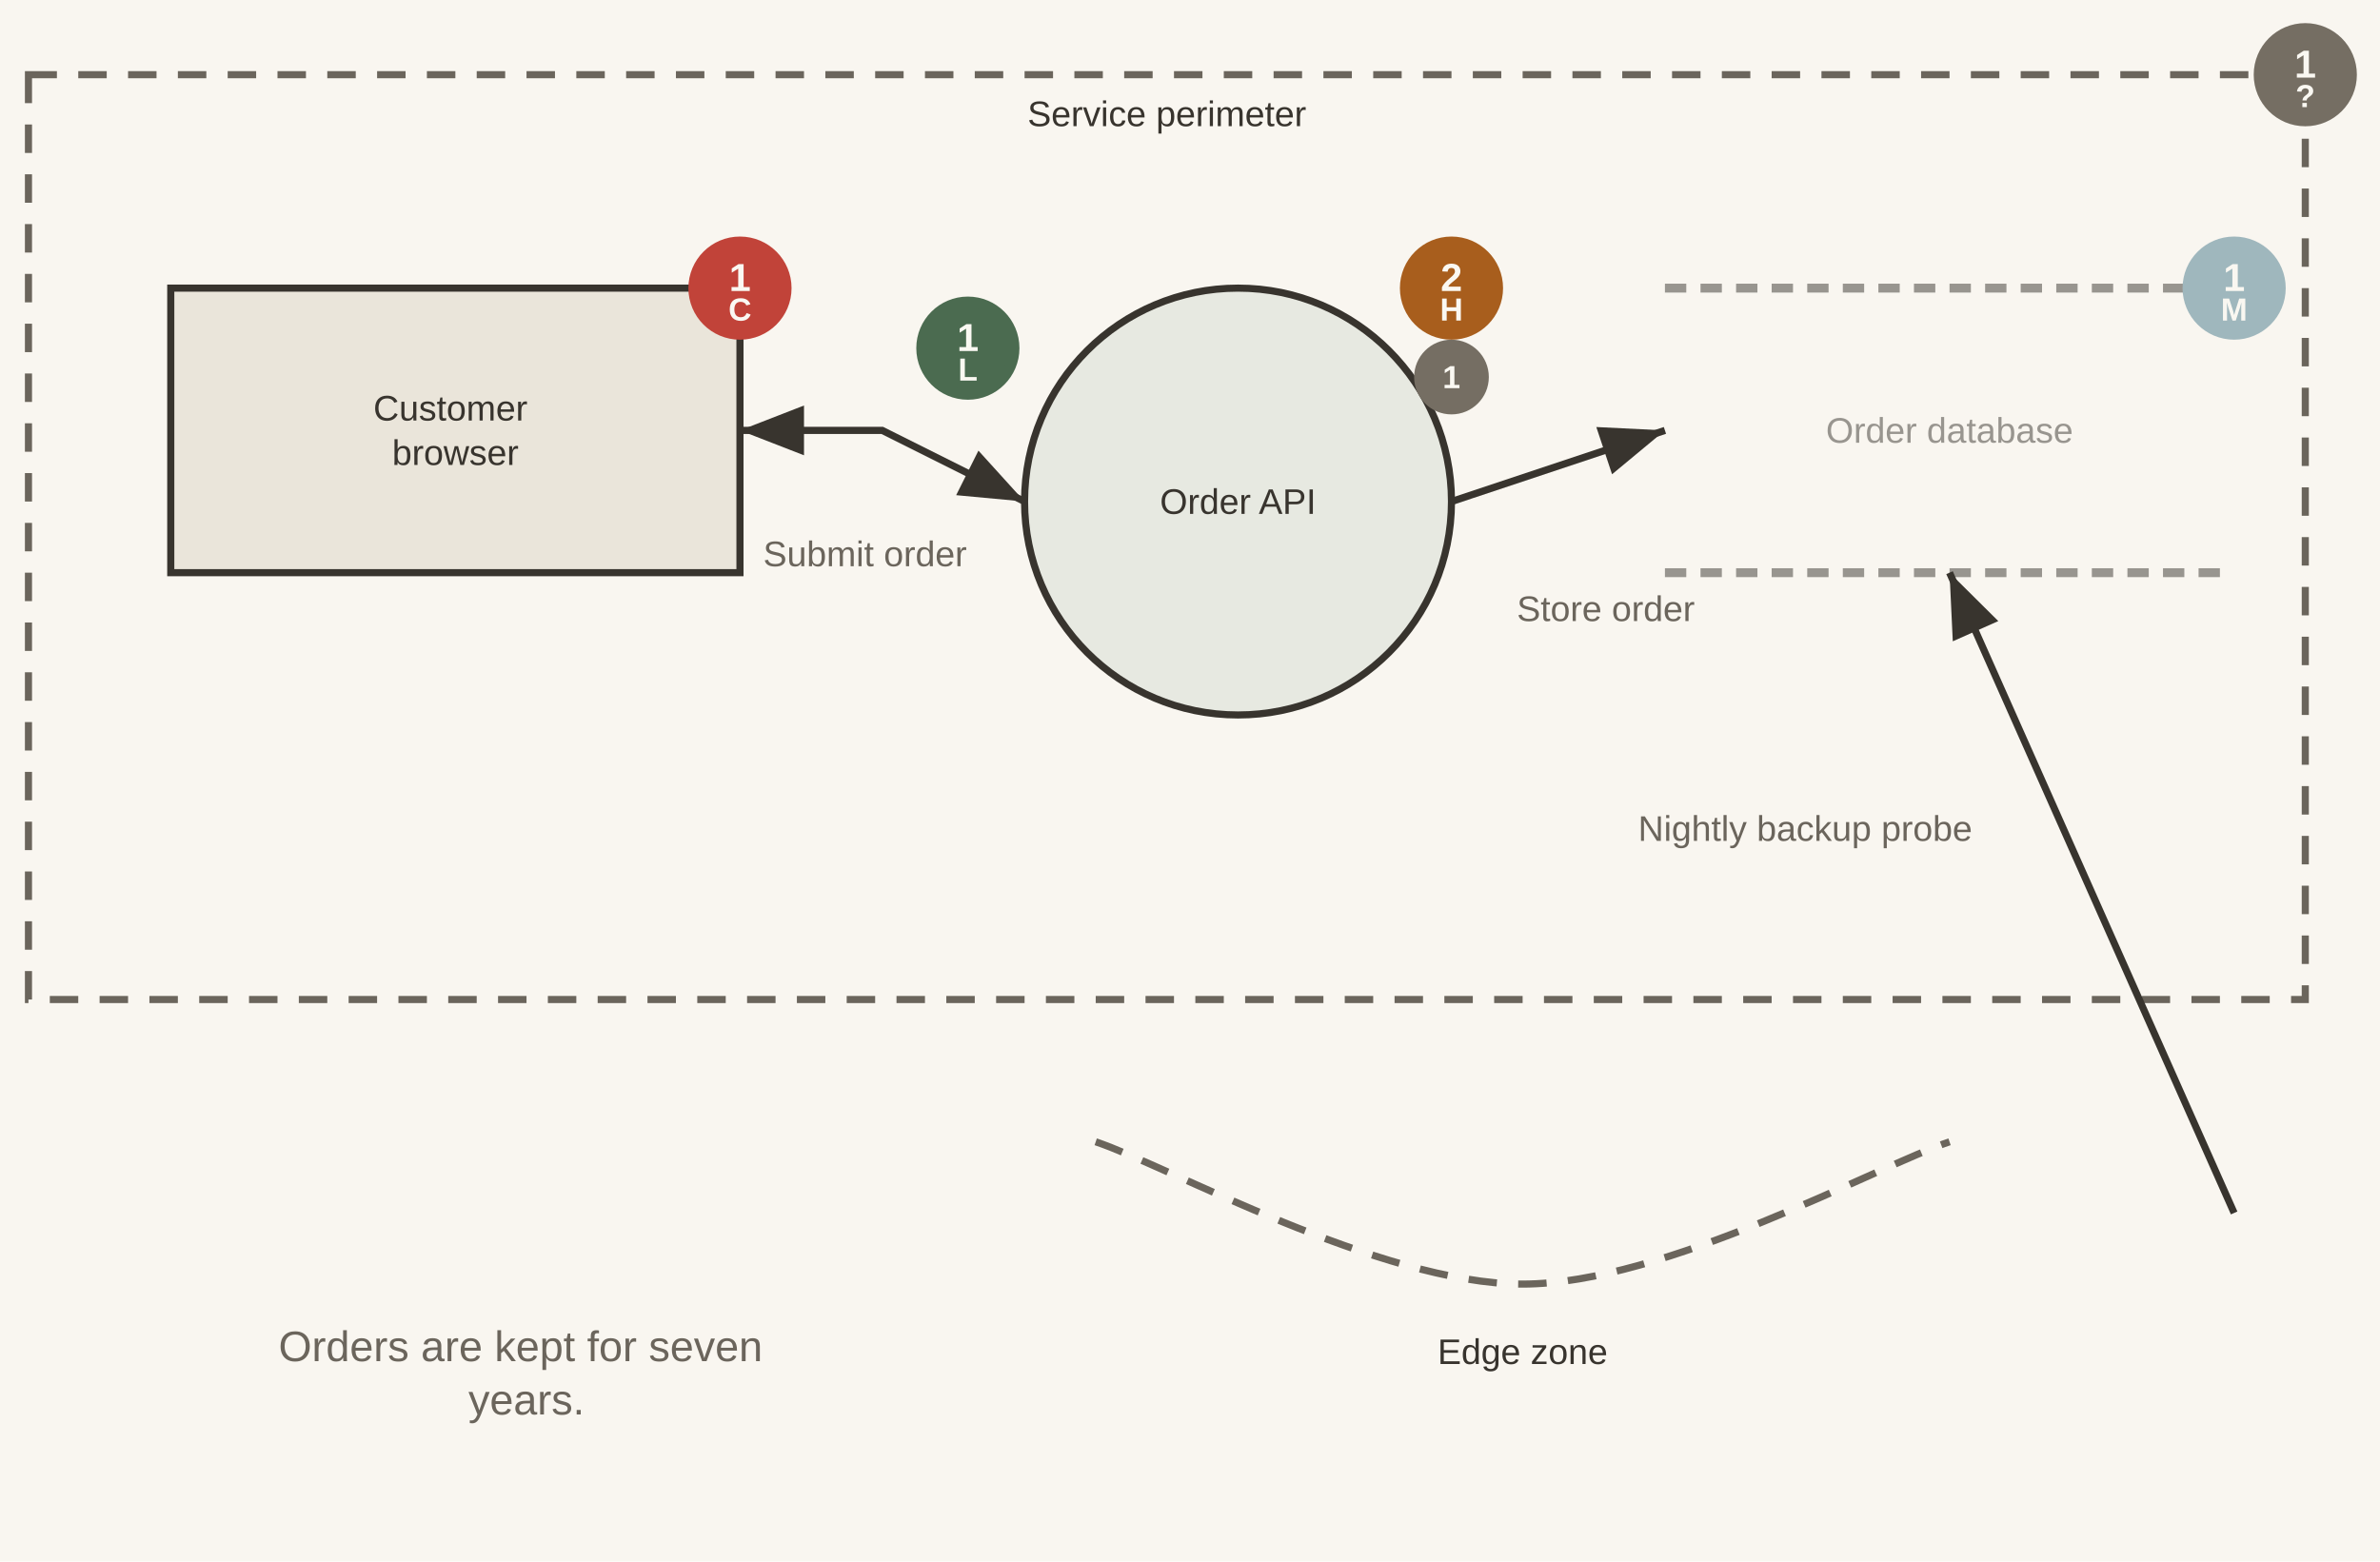
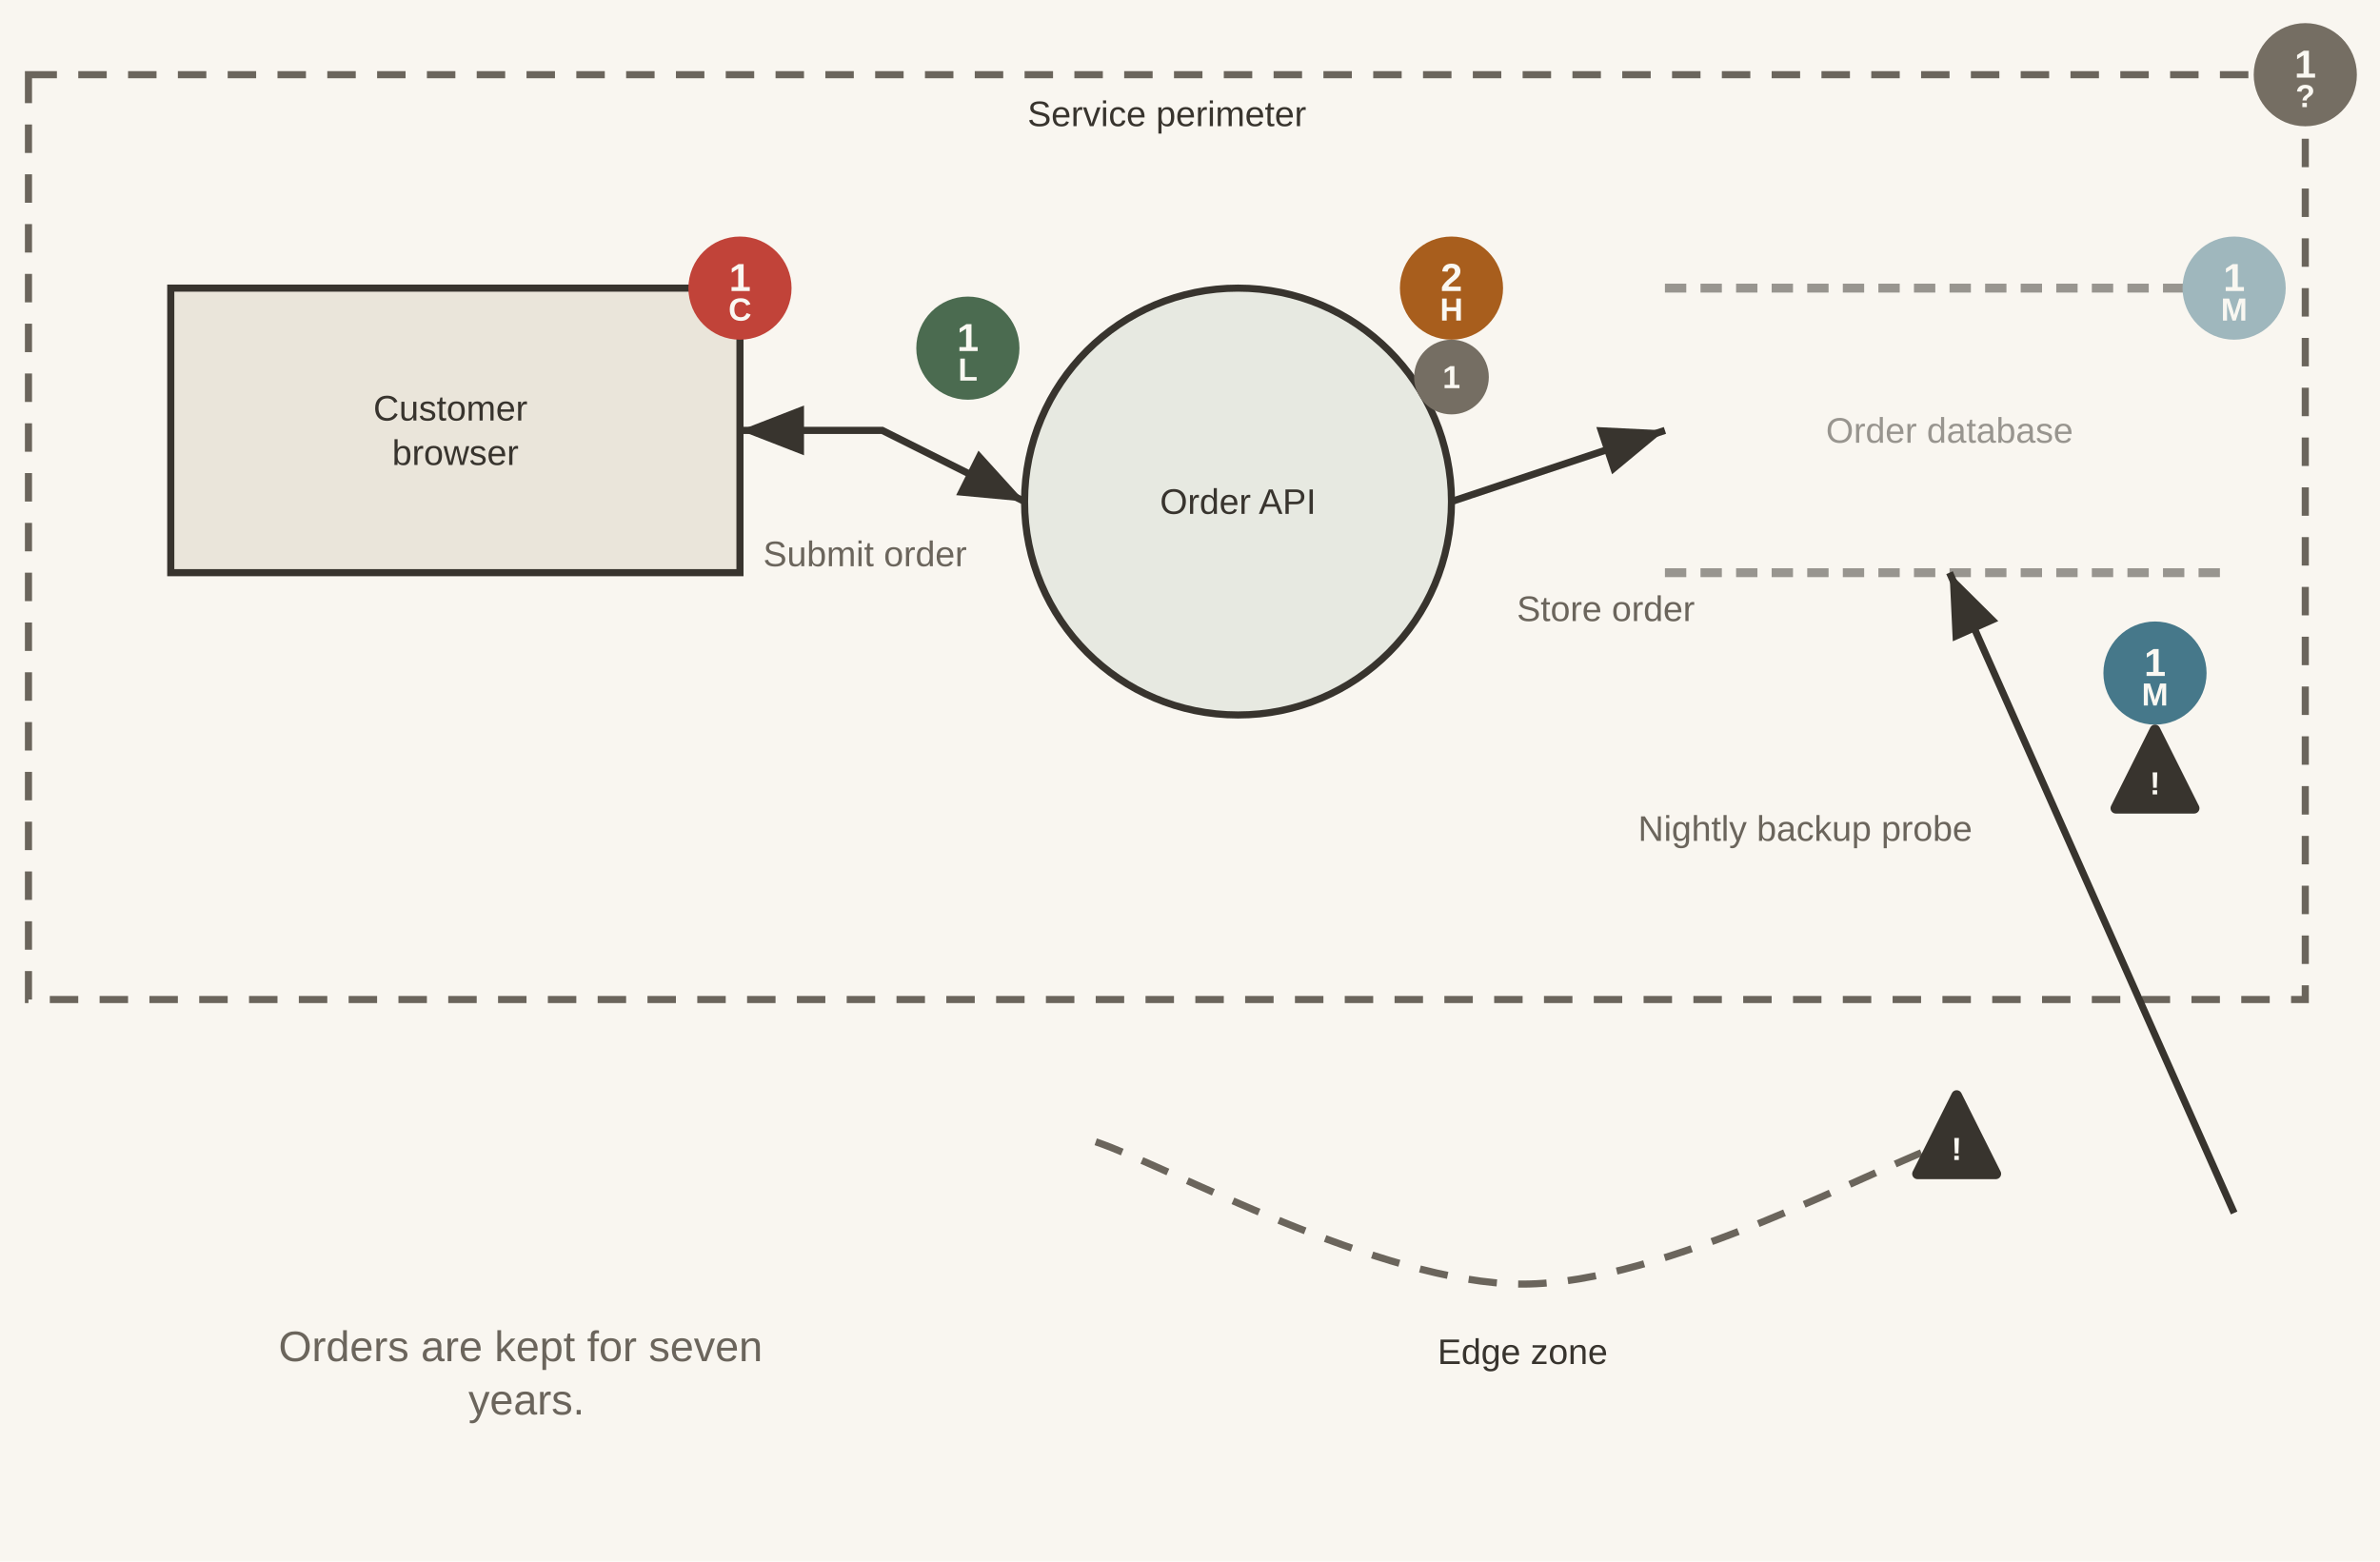
<svg xmlns="http://www.w3.org/2000/svg" viewBox="-8 -21 669 439" width="669" height="439">
  <rect x="-8" y="-21" width="669" height="439" fill="#F9F6F0" />
  <style>.pn-element {
  font-family: "Liberation Sans";
}
.pn-shape {
  fill: #FAF8F2;
  stroke: #38342E;
  stroke-width: 2;
}
.pn-actor {
  fill: #EAE5DA;
}
.pn-process {
  fill: #E7E9E1;
}
.pn-store {
  fill: none;
  stroke-width: 2.5;
}
.pn-boundary-box,
.pn-boundary-curve {
  fill: none;
  stroke: #6B655C;
  stroke-width: 2;
  stroke-dasharray: 8 6;
}
.pn-out-of-scope {
  opacity: 0.5;
}
.pn-out-of-scope .pn-shape {
  stroke-dasharray: 6 4;
}
.pn-label {
  fill: #38342E;
  font-size: 10px;
  font-weight: 500;
  text-anchor: middle;
  dominant-baseline: central;
}
.pn-note {
  fill: #6B655C;
  font-size: 12px;
  text-anchor: middle;
  dominant-baseline: central;
}
.pn-flow {
  fill: none;
}
.pn-flow-arrow {
  fill: #38342E;
  stroke: none;
}
.pn-flow-label {
  fill: #6B655C;
  font-size: 10px;
  text-anchor: middle;
  dominant-baseline: central;
  paint-order: stroke;
  stroke: #F9F6F0;
  stroke-width: 3;
  stroke-linejoin: round;
}
.pn-badge {
  stroke: #FAF8F2;
  stroke-width: 3;
}
.pn-badge-count {
  fill: #FAF8F2;
  stroke: none;
  font-weight: 600;
  text-anchor: middle;
  dominant-baseline: central;
}
.pn-badge-primary .pn-badge-count {
  font-size: 11px;
}
.pn-badge-secondary .pn-badge-count {
  font-size: 9px;
}
.pn-badge-mark {
  fill: #FAF8F2;
  stroke: none;
  font-size: 9px;
  font-weight: 700;
  text-anchor: middle;
  dominant-baseline: central;
}
+ .pn-badge-flag {
+   stroke-linejoin: round;
+ }
.pn-tone-critical {
  fill: #C14339;
}
.pn-tone-high {
  fill: #A85E1D;
}
.pn-tone-medium {
  fill: #46788A;
}
.pn-tone-low {
  fill: #4B6B50;
}
.pn-tone-neutral {
  fill: #756E63;
+ }
+ .pn-tone-flag {
+   fill: #38342E;
}

.pn-tone-low { fill: #4B6B50; stroke: #4B6B50; stroke-width: 3; }
.pn-tone-low ~ .pn-badge-count, .pn-tone-low ~ .pn-badge-mark { fill: #FAF8F2; }
.pn-tone-medium { fill: #46788A; stroke: #46788A; stroke-width: 3; }
.pn-tone-medium ~ .pn-badge-count, .pn-tone-medium ~ .pn-badge-mark { fill: #FAF8F2; }
.pn-tone-high { fill: #A85E1D; stroke: #A85E1D; stroke-width: 3; }
.pn-tone-high ~ .pn-badge-count, .pn-tone-high ~ .pn-badge-mark { fill: #FAF8F2; }
.pn-tone-critical { fill: #C14339; stroke: #C14339; stroke-width: 3; }
.pn-tone-critical ~ .pn-badge-count, .pn-tone-critical ~ .pn-badge-mark { fill: #FAF8F2; }
.pn-tone-neutral { fill: #756E63; stroke: #756E63; stroke-width: 3; }
- .pn-tone-neutral ~ .pn-badge-count, .pn-tone-neutral ~ .pn-badge-mark { fill: #FAF8F2; }</style>
+ .pn-tone-neutral ~ .pn-badge-count, .pn-tone-neutral ~ .pn-badge-mark { fill: #FAF8F2; }
+ .pn-tone-flag { fill: #38342E; stroke: #38342E; stroke-width: 3; }
+ .pn-tone-flag ~ .pn-badge-count, .pn-tone-flag ~ .pn-badge-mark { fill: #FAF8F2; }</style>
  <g transform="translate(0, 0)">
    <g class="pn-element">
      <rect class="pn-shape pn-boundary-box" width="640" height="260" />
      <text class="pn-label" x="320" y="11">
        <tspan x="320" dy="0">Service perimeter</tspan>
      </text>
      <g class="pn-badge" transform="translate(640, 0)">
        <g class="pn-badge-primary">
          <circle class="pn-tone-neutral" r="13" />
          <text class="pn-badge-count" y="-3">1</text>
          <text class="pn-badge-mark" y="6">?</text>
        </g>
      </g>
    </g>
  </g>
  <g transform="translate(298, 298)">
    <g class="pn-element">
      <path class="pn-shape pn-boundary-curve" d="M 2 2 C 22 8.667 82 42 122 42 C 162 42 222 8.667 242 2" />
      <text class="pn-label" x="122" y="61">
        <tspan x="122" dy="0">Edge zone</tspan>
      </text>
+       <g class="pn-badge" transform="translate(244, 0)">
+         <g class="pn-badge-flag" transform="translate(0, 0)">
+           <path class="pn-tone-flag" d="M 0 -11 L 11 11 L -11 11 Z" />
+           <text class="pn-badge-mark" y="4">!</text>
+         </g>
+       </g>
    </g>
  </g>
  <g transform="translate(40, 60)">
    <g class="pn-element">
      <rect class="pn-shape pn-actor" width="160" height="80" />
      <text class="pn-label" x="80" y="33.75">
        <tspan x="80" dy="0">Customer</tspan>
        <tspan x="80" dy="12.5">browser</tspan>
      </text>
      <g class="pn-badge" transform="translate(160, 0)">
        <g class="pn-badge-primary">
          <circle class="pn-tone-critical" r="13" />
          <text class="pn-badge-count" y="-3">1</text>
          <text class="pn-badge-mark" y="6">C</text>
        </g>
      </g>
    </g>
  </g>
  <g transform="translate(280, 60)">
    <g class="pn-element">
      <circle class="pn-shape pn-process" cx="60" cy="60" r="60" />
      <text class="pn-label" x="60" y="60">
        <tspan x="60" dy="0">Order API</tspan>
      </text>
      <g class="pn-badge" transform="translate(120, 0)">
        <g class="pn-badge-primary">
          <circle class="pn-tone-high" r="13" />
          <text class="pn-badge-count" y="-3">2</text>
          <text class="pn-badge-mark" y="6">H</text>
        </g>
        <g class="pn-badge-secondary" transform="translate(0, 25)">
          <circle class="pn-tone-neutral" r="9" />
          <text class="pn-badge-count">1</text>
        </g>
      </g>
    </g>
  </g>
  <g transform="translate(460, 60)">
    <g class="pn-element pn-out-of-scope">
      <line class="pn-shape pn-store" x1="0" y1="0" x2="160" y2="0" />
      <line class="pn-shape pn-store" x1="0" y1="80" x2="160" y2="80" />
      <text class="pn-label" x="80" y="40">
        <tspan x="80" dy="0">Order database</tspan>
      </text>
      <g class="pn-badge" transform="translate(160, 0)">
        <g class="pn-badge-primary">
          <circle class="pn-tone-medium" r="13" />
          <text class="pn-badge-count" y="-3">1</text>
          <text class="pn-badge-mark" y="6">M</text>
        </g>
      </g>
    </g>
  </g>
  <g transform="translate(40, 320)">
    <g class="pn-element">
      <text class="pn-note" x="100" y="37.5">
        <tspan x="100" dy="0">Orders are kept for seven</tspan>
        <tspan x="100" dy="15">years.</tspan>
      </text>
    </g>
  </g>
  <g class="pn-element">
    <path class="pn-shape pn-flow" d="M 200 100 L 240 100 L 280 120" />
    <path class="pn-flow-arrow" d="M 280 120 L 260.77 118.211 L 267.031 105.689 Z" />
    <path class="pn-flow-arrow" d="M 200 100 L 218 93 L 218 107 Z" />
    <text class="pn-flow-label" x="235.139" y="134.722">
      <tspan x="235.139" dy="0">Submit order</tspan>
    </text>
    <g class="pn-badge" transform="translate(264.061, 76.878)">
      <g class="pn-badge-primary">
        <circle class="pn-tone-low" r="13" />
        <text class="pn-badge-count" y="-3">1</text>
        <text class="pn-badge-mark" y="6">L</text>
      </g>
    </g>
  </g>
  <g class="pn-element">
    <path class="pn-shape pn-flow" d="M 400 120 L 460 100" />
    <path class="pn-flow-arrow" d="M 460 100 L 445.137 112.333 L 440.71 99.051 Z" />
    <text class="pn-flow-label" x="443.379" y="150.138">
      <tspan x="443.379" dy="0">Store order</tspan>
    </text>
  </g>
  <g class="pn-element">
    <path class="pn-shape pn-flow" d="M 620 320 L 540 140" />
    <path class="pn-flow-arrow" d="M 540 140 L 553.707 153.606 L 540.914 159.292 Z" />
    <text class="pn-flow-label" x="499.423" y="211.923">
      <tspan x="499.423" dy="0">Nightly backup probe</tspan>
    </text>
+     <g class="pn-badge" transform="translate(597.752, 168.221)">
+       <g class="pn-badge-primary">
+         <circle class="pn-tone-medium" r="13" />
+         <text class="pn-badge-count" y="-3">1</text>
+         <text class="pn-badge-mark" y="6">M</text>
+       </g>
+       <g class="pn-badge-flag" transform="translate(0, 27)">
+         <path class="pn-tone-flag" d="M 0 -11 L 11 11 L -11 11 Z" />
+         <text class="pn-badge-mark" y="4">!</text>
+       </g>
+     </g>
  </g>
</svg>
